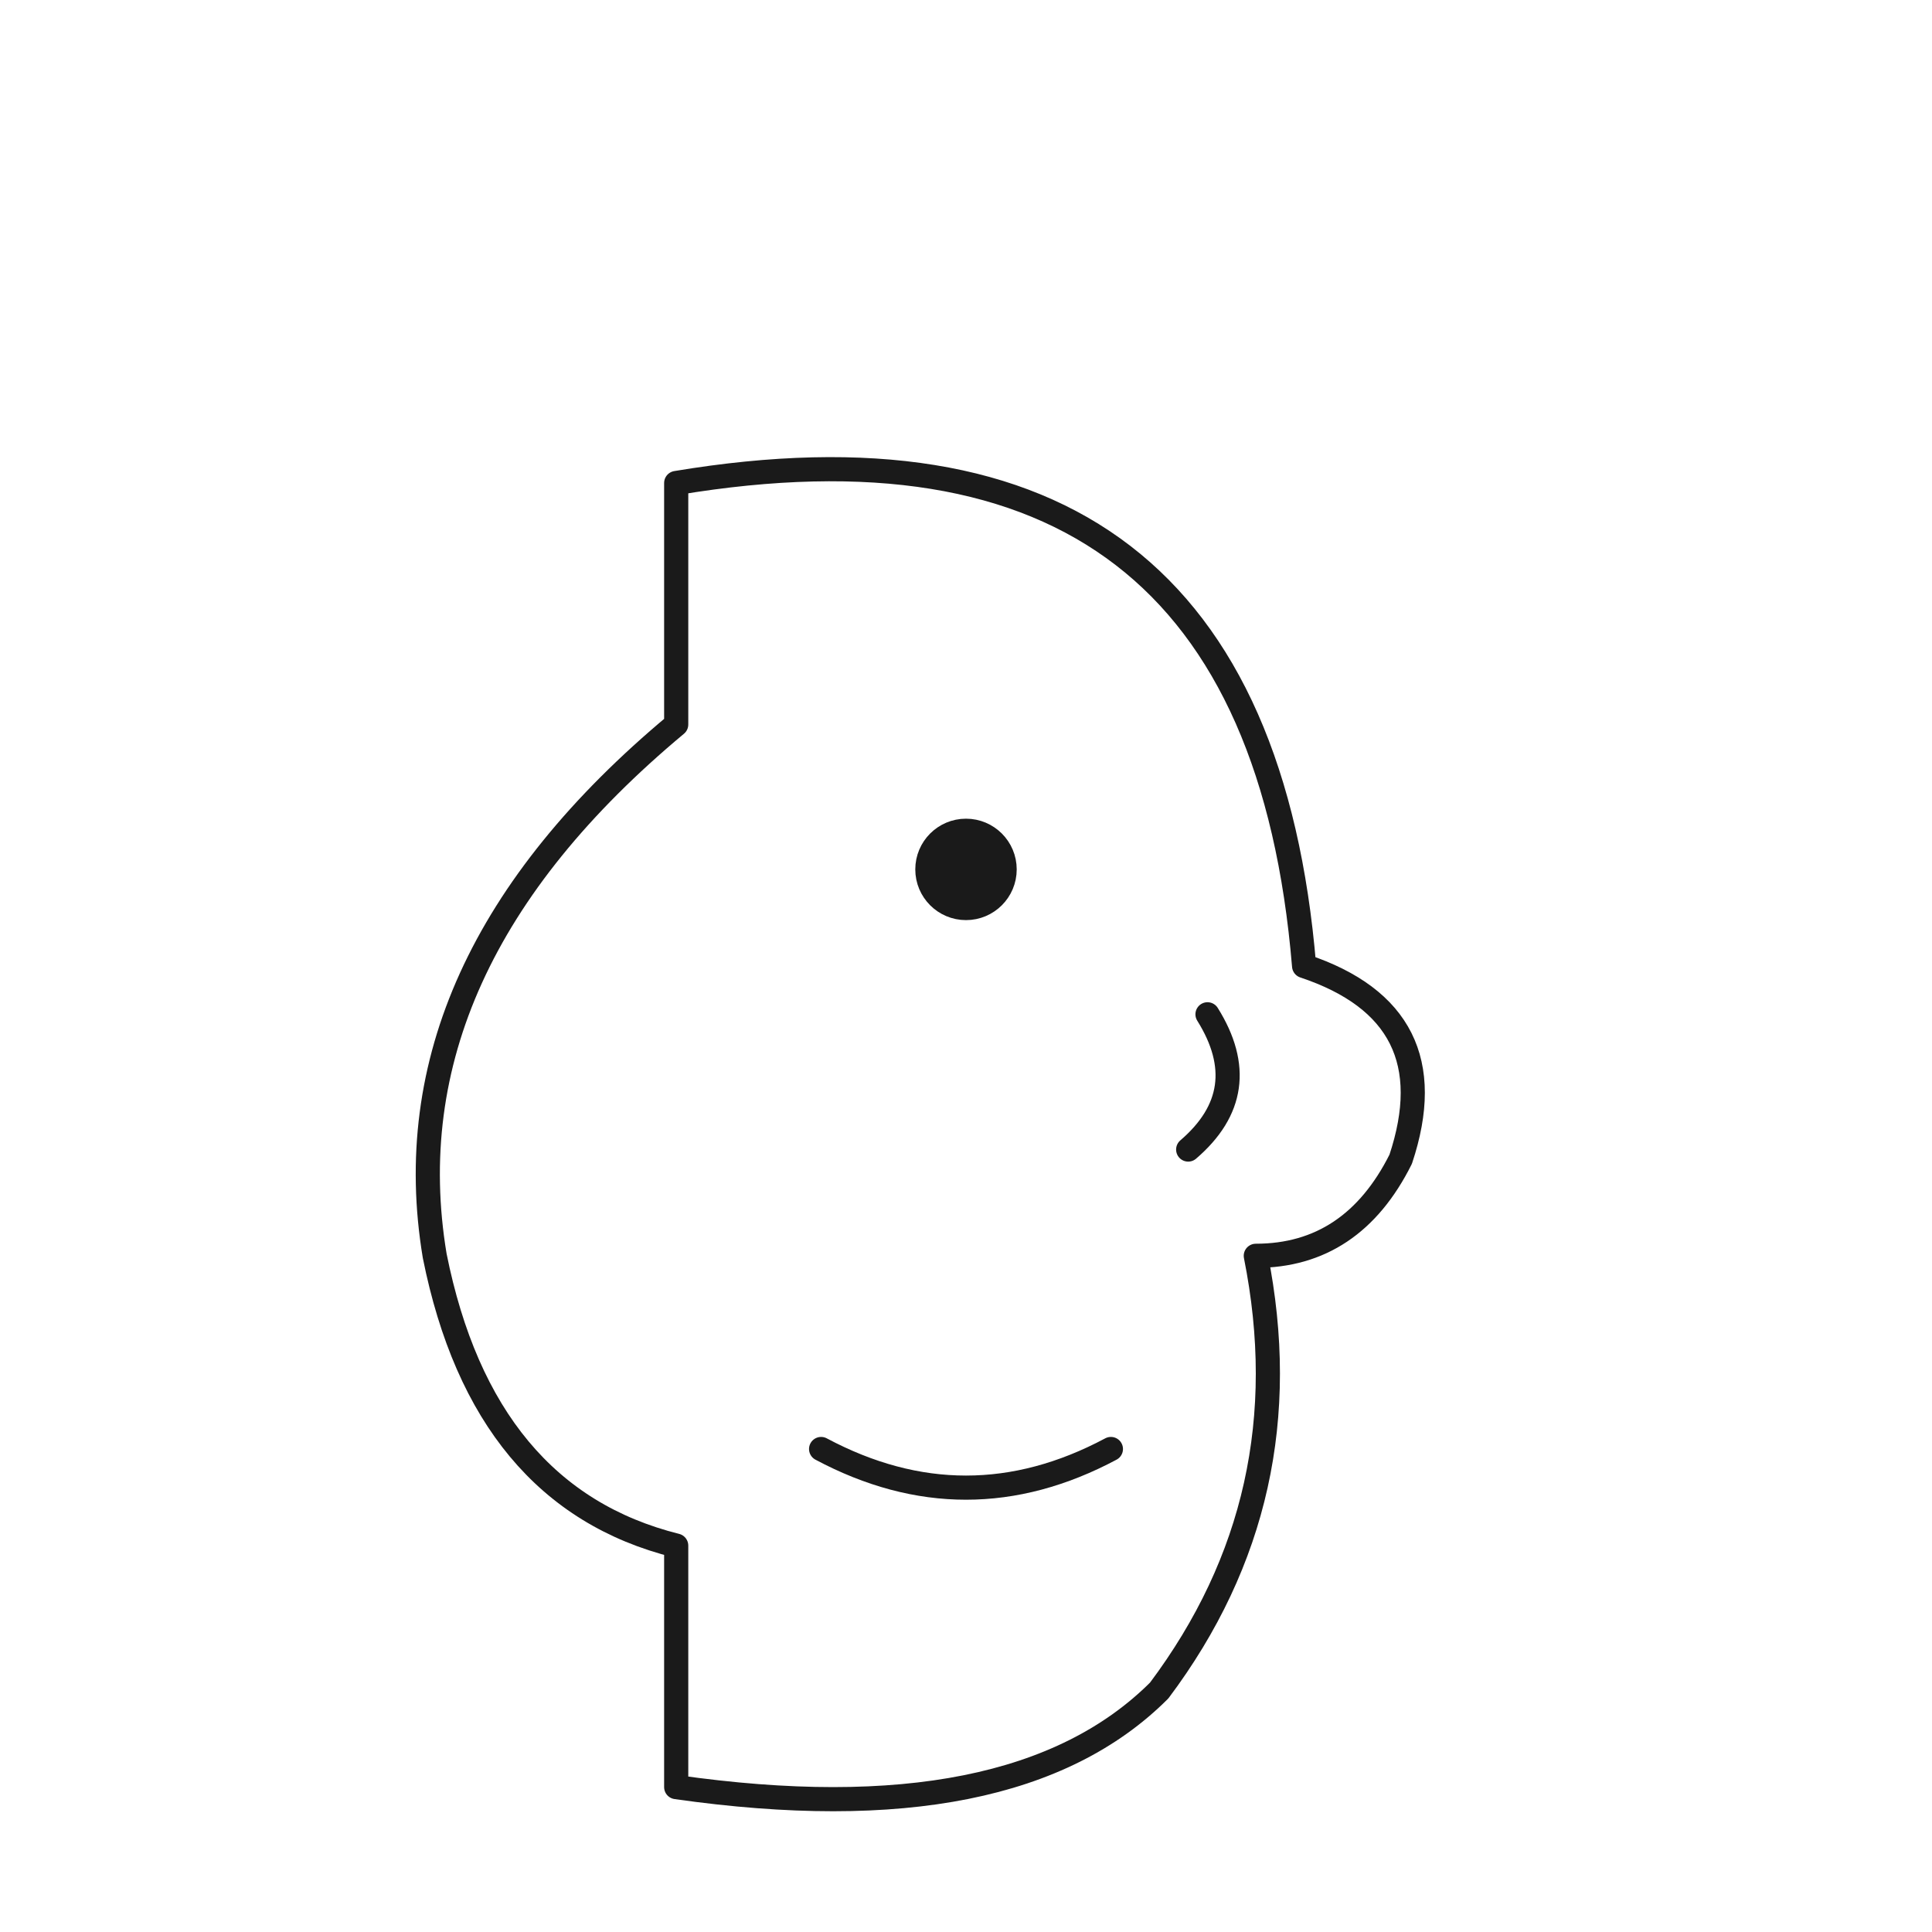
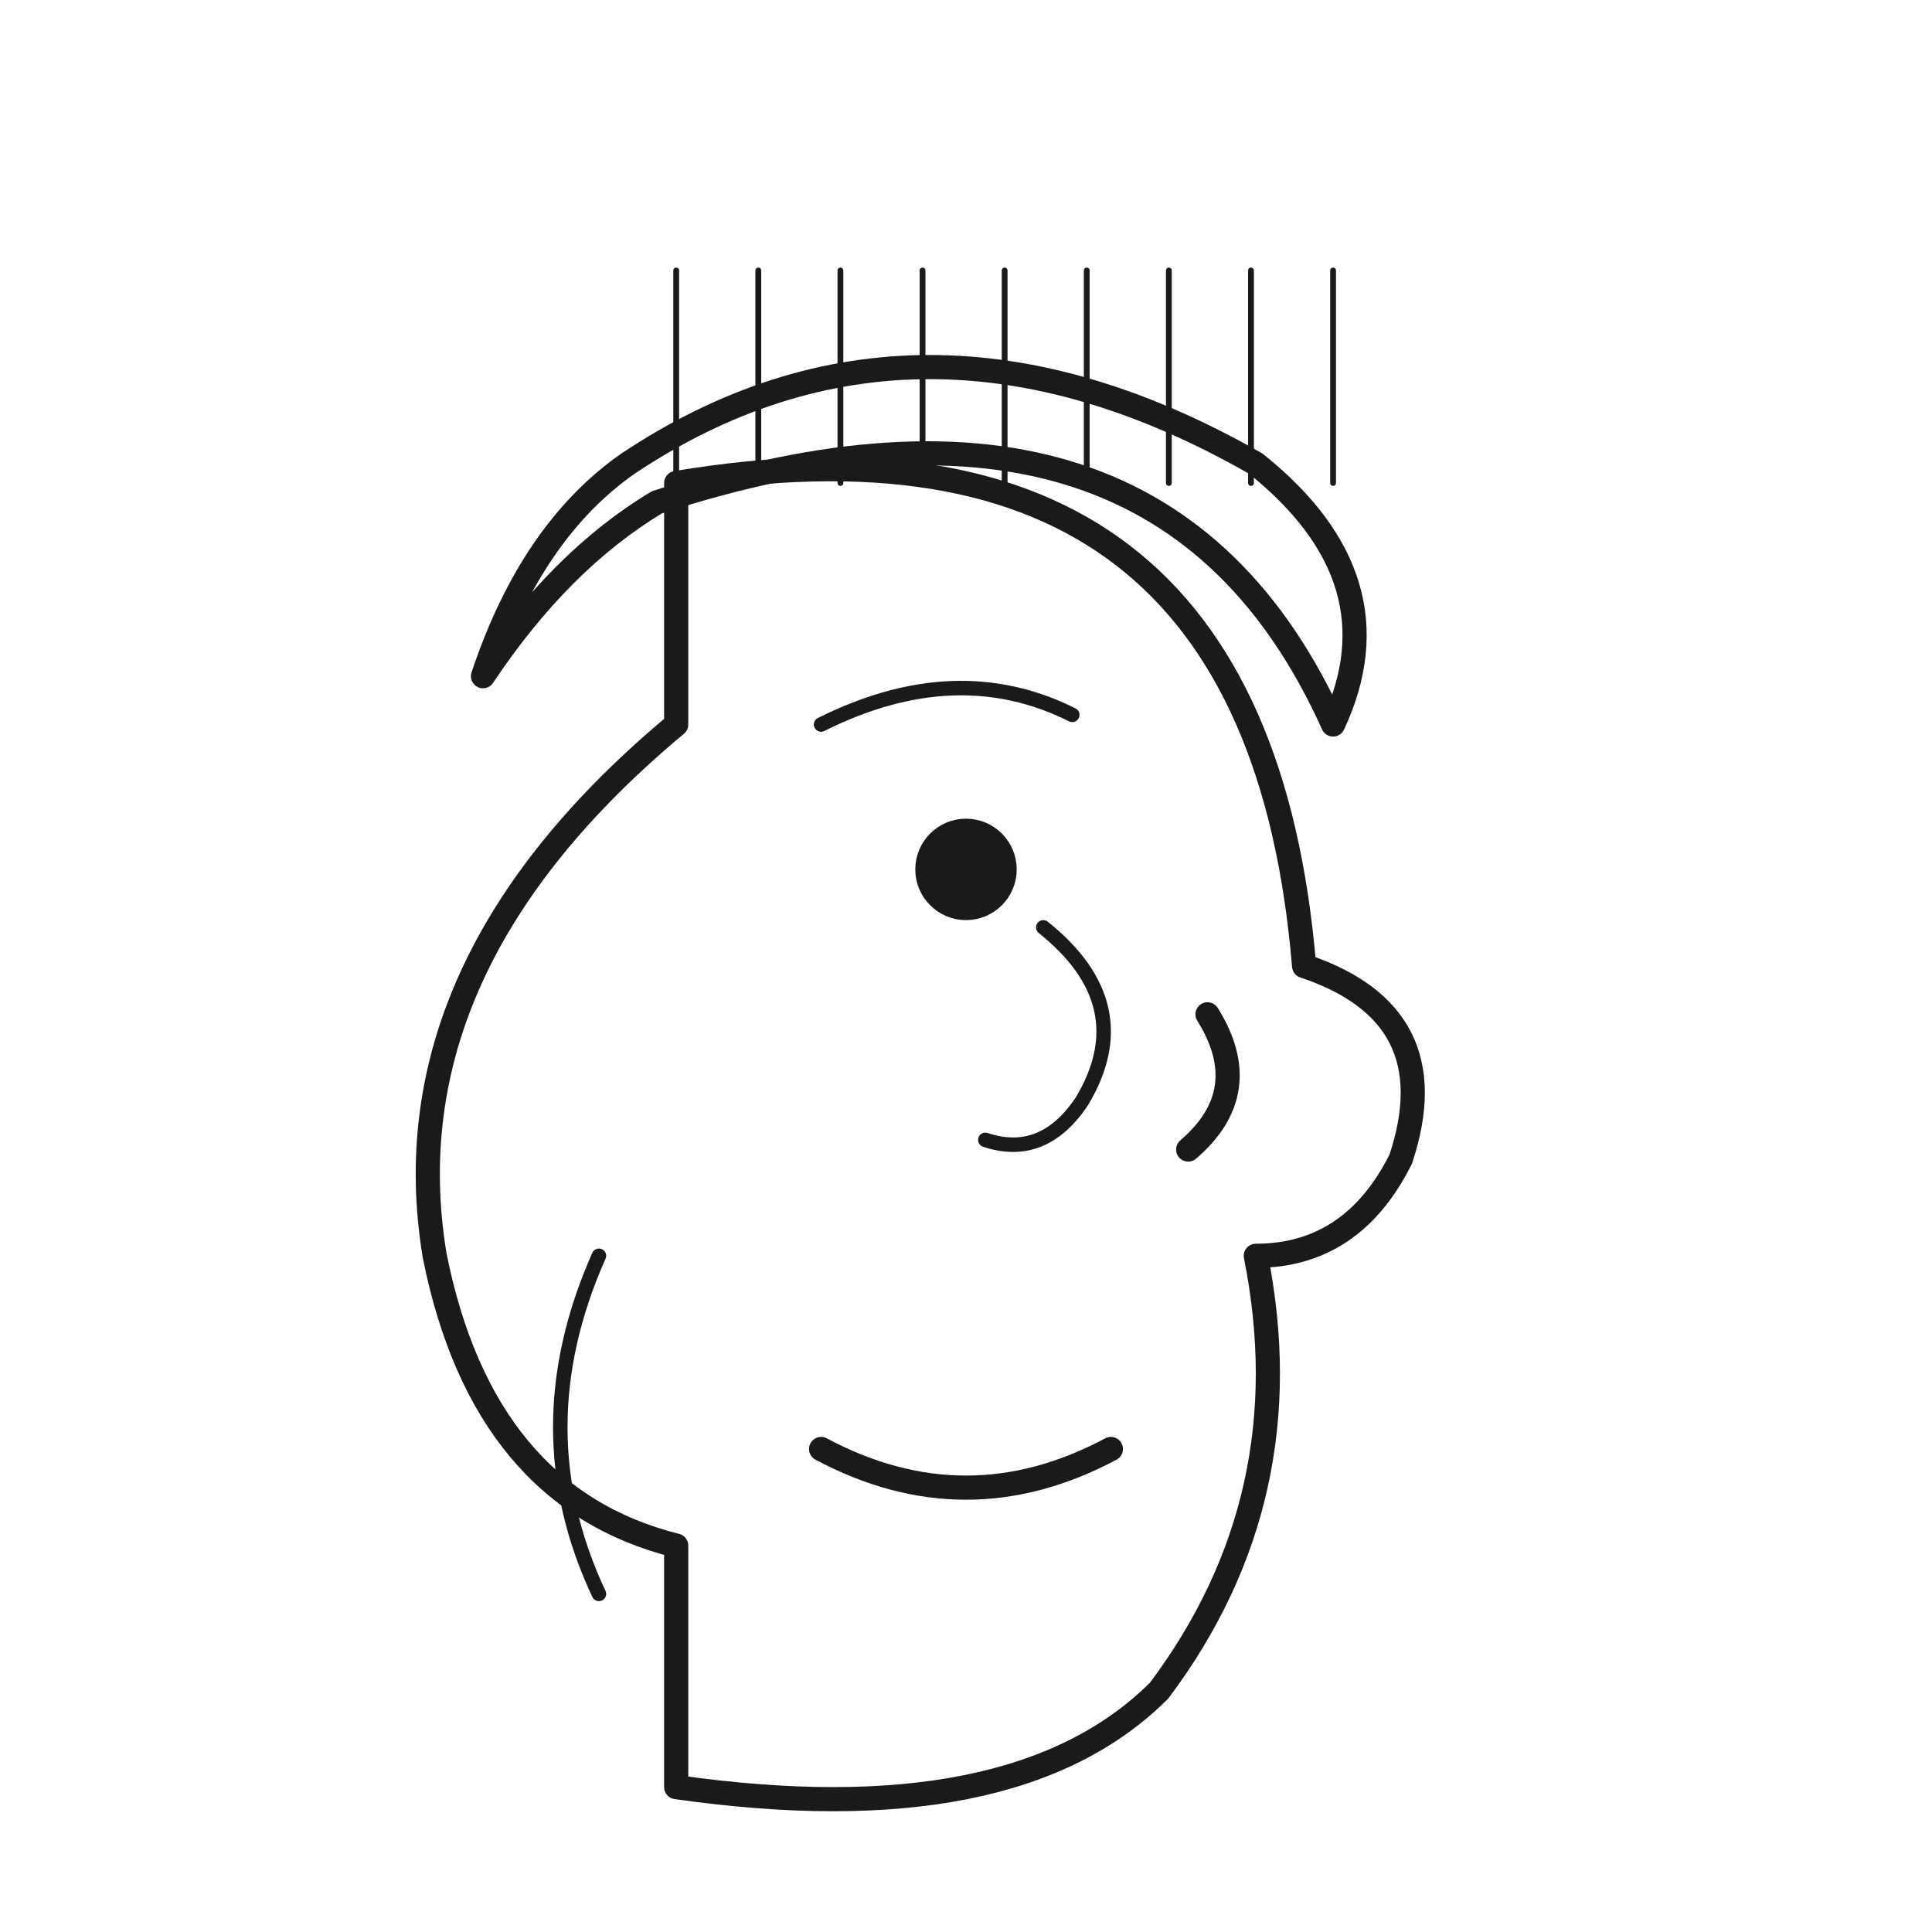
<svg xmlns="http://www.w3.org/2000/svg" viewBox="0 0 200 200" width="200" height="200">
  <rect width="200" height="200" fill="#ffffff" />
  <g fill="none" stroke="#1a1a1a" stroke-width="2.5" stroke-linecap="round" stroke-linejoin="round">
    <path d="M70 50 q60 -10 65 50 q15 5 10 20 q-5 10 -15 10 q5 25 -10 45 q-15 15 -50 10 v-25 q-20 -5 -25 -30 q-5 -30 25 -55 Z" />
+     <path d="M68 52 Q120 35 138 75 Q145 60 130 48 Q95 28 65 48 Q55 55 50 70 Q58 58 68 52Z" />
+     <line x1="70" y1="28" x2="70" y2="50" stroke-width="0.6" />
+     <line x1="78.5" y1="28" x2="78.5" y2="50" stroke-width="0.6" />
+     <line x1="87" y1="28" x2="87" y2="50" stroke-width="0.6" />
+     <line x1="95.5" y1="28" x2="95.5" y2="50" stroke-width="0.6" />
+     <line x1="104" y1="28" x2="104" y2="50" stroke-width="0.6" />
+     <line x1="112.5" y1="28" x2="112.5" y2="50" stroke-width="0.6" />
+     <line x1="121" y1="28" x2="121" y2="50" stroke-width="0.6" />
+     <line x1="129.5" y1="28" x2="129.5" y2="50" stroke-width="0.6" />
+     <line x1="138" y1="28" x2="138" y2="50" stroke-width="0.6" />
+     <path d="M85 75 q14 -7 26 -1" stroke-width="1.5" />
    <circle cx="100" cy="90" r="4" fill="#1a1a1a" />
    <path d="M125 105 q5 8 -2 14" />
+     <path d="M108 96 q10 8 4 18 q-4 6 -10 4" stroke-width="1.5" />
    <path d="M85 150 q15 8 30 0" />
+     <path d="M62 130 q-8 18 0 35" stroke-width="1.5" />
  </g>
</svg>
